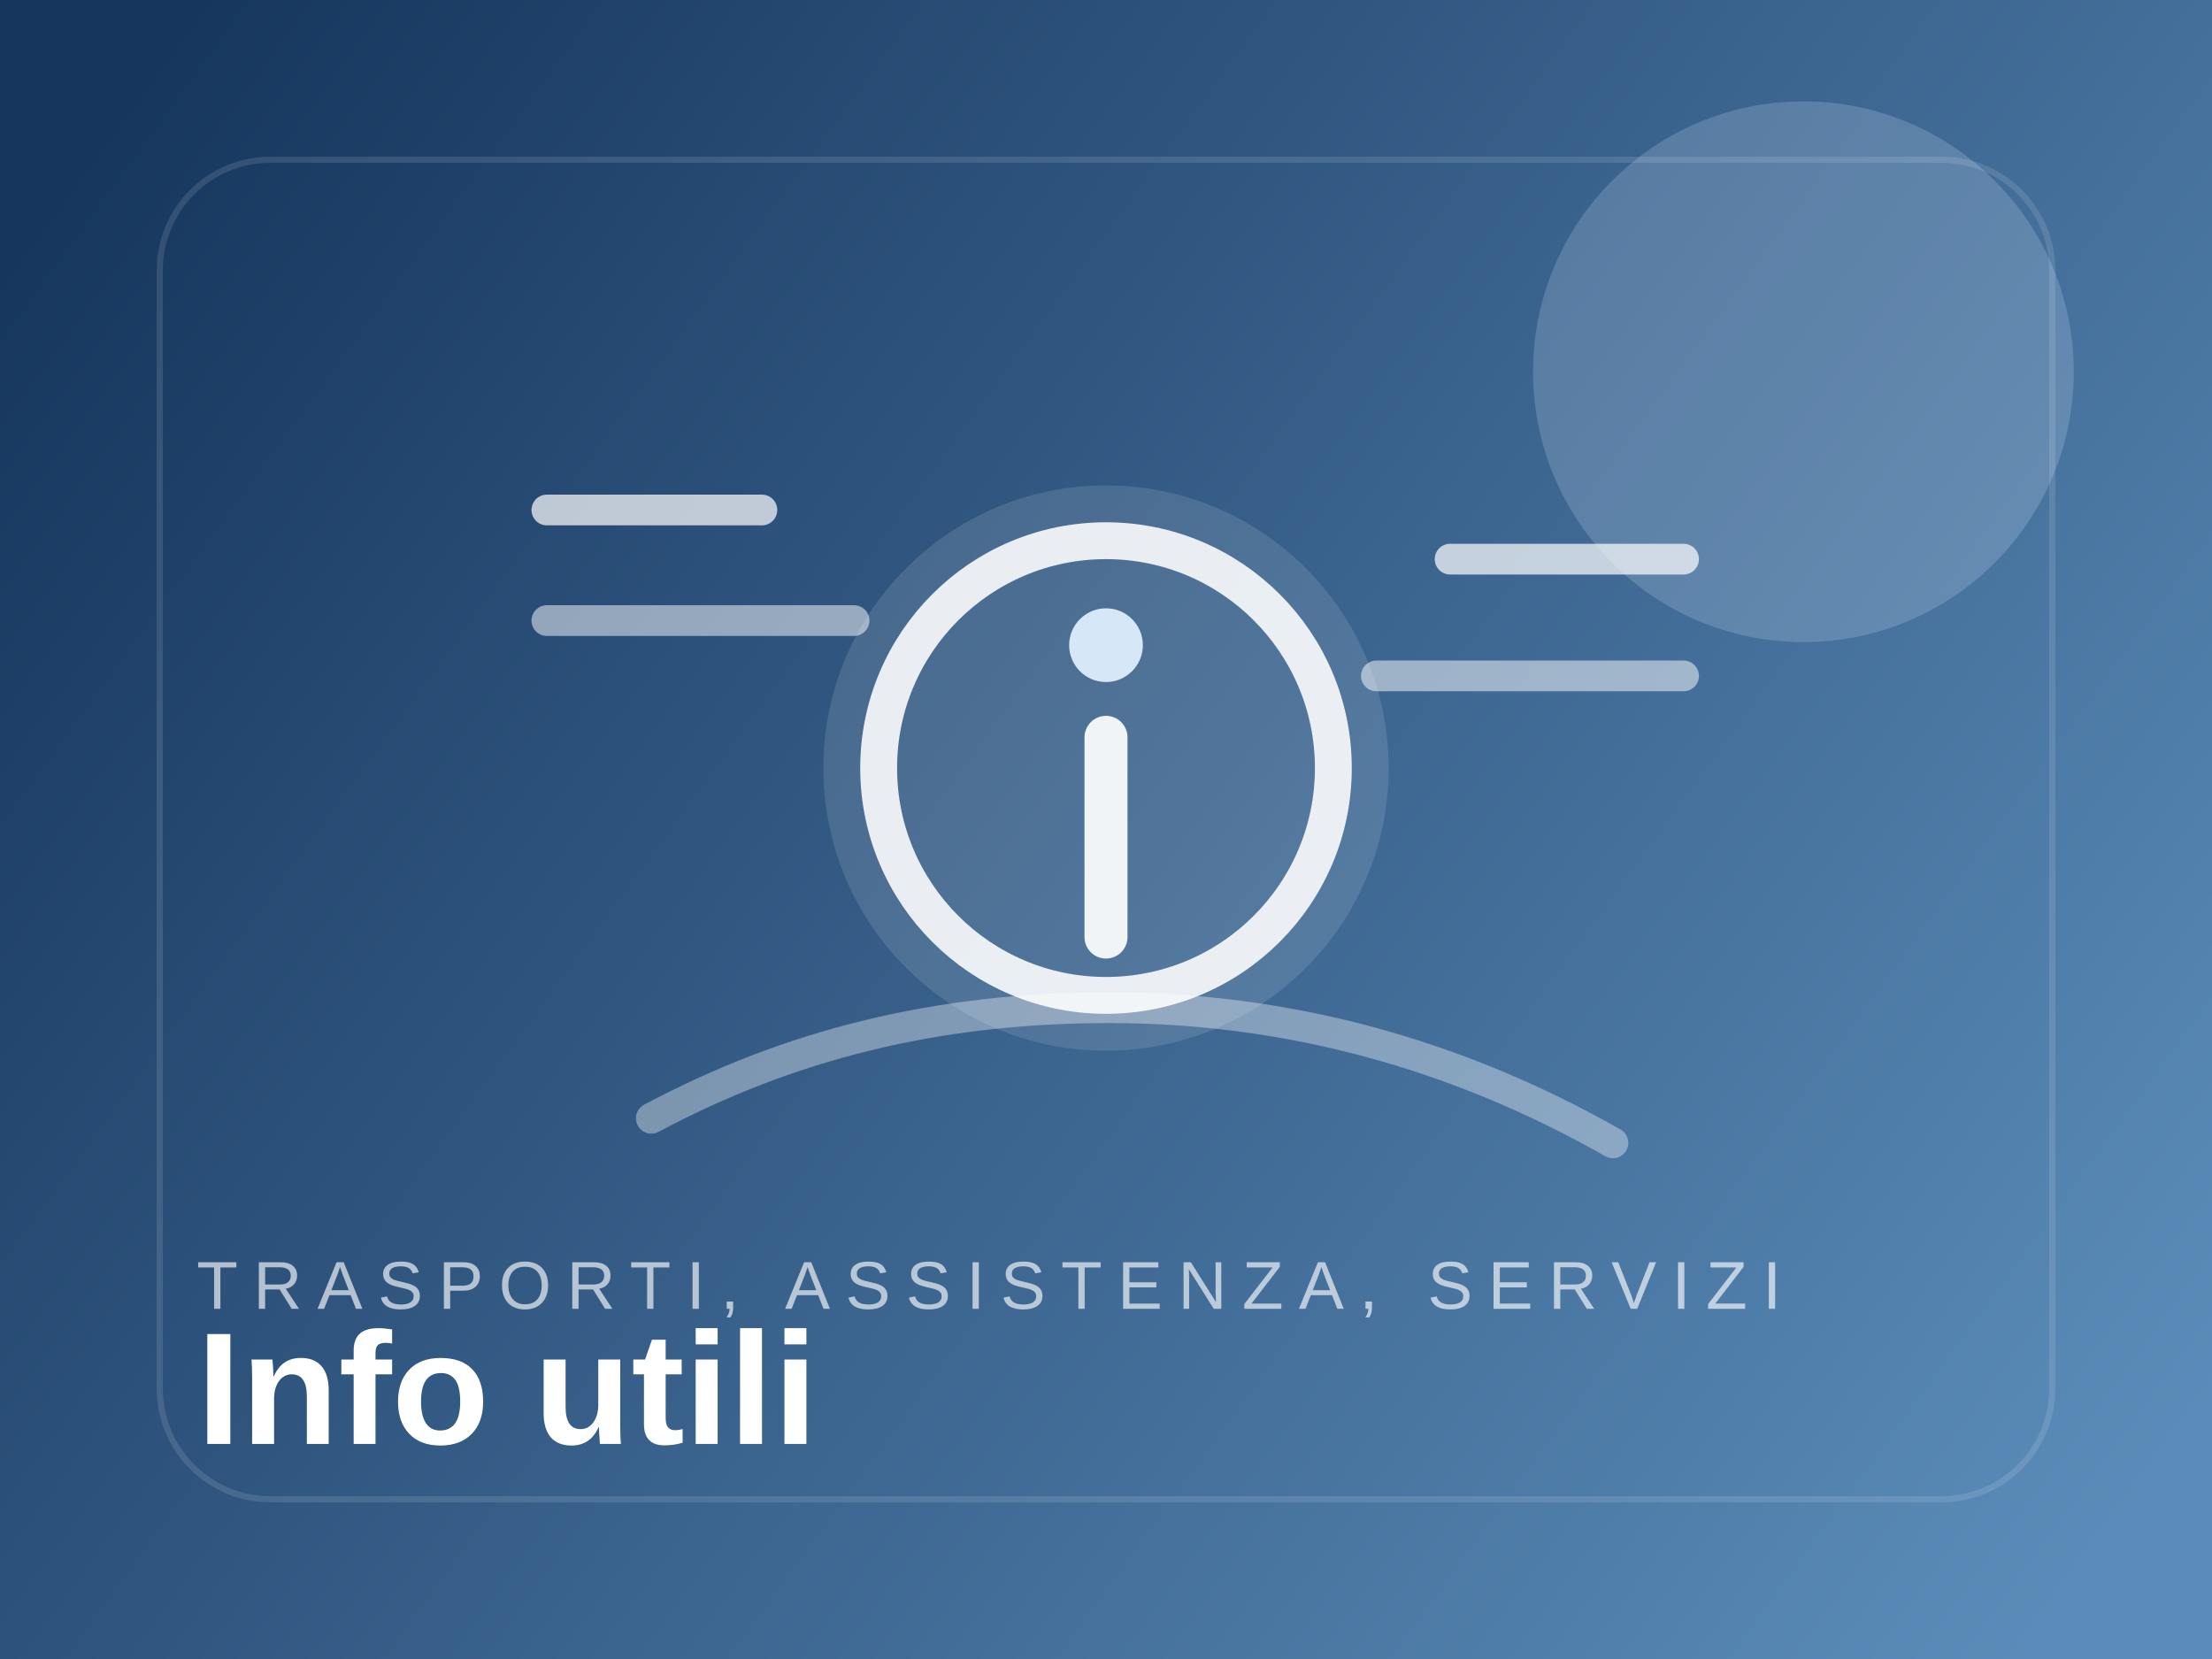
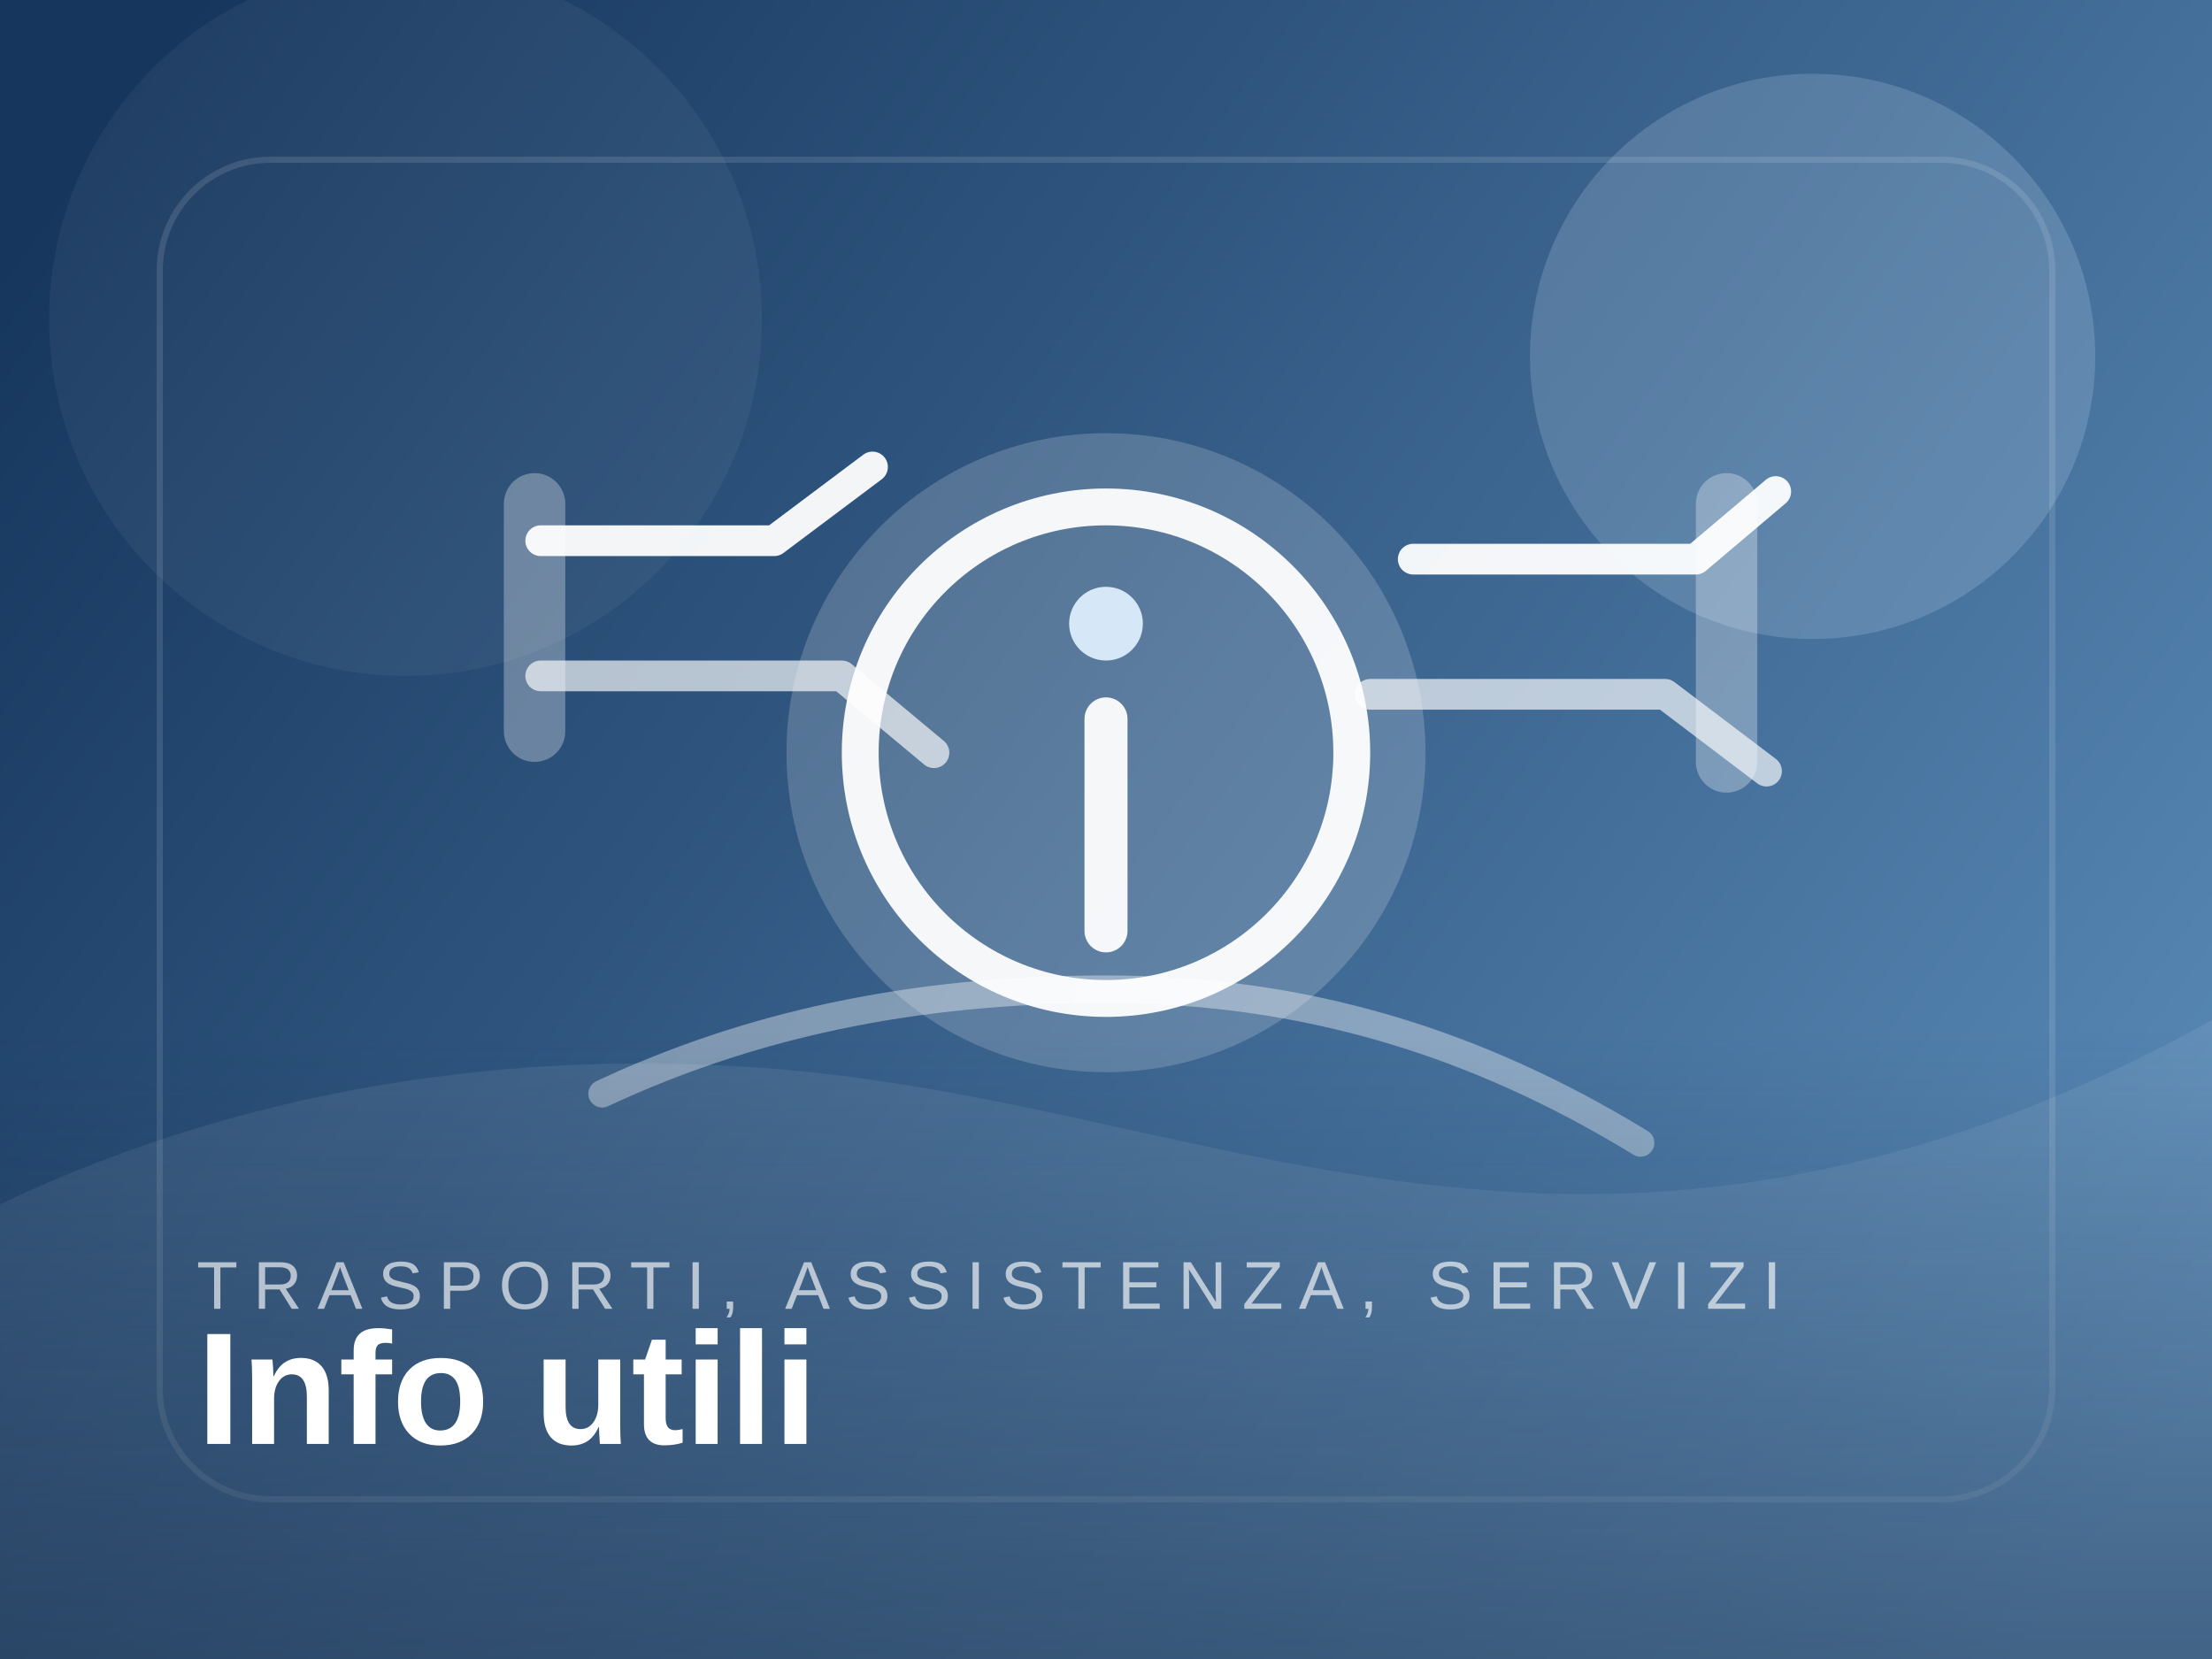
<svg xmlns="http://www.w3.org/2000/svg" viewBox="0 0 720 540" fill="none">
  <rect width="720" height="540" fill="url(#bg)" />
-   <circle cx="587" cy="121" r="88" fill="#D6E8F8" opacity="0.2" />
-   <circle cx="360" cy="250" r="92" fill="rgba(255,255,255,0.12)" />
-   <circle cx="360" cy="250" r="74" stroke="rgba(255,255,255,0.88)" stroke-width="12" />
-   <circle cx="360" cy="210" r="12" fill="#D6E8F8" />
-   <path d="M360 240V305" stroke="rgba(255,255,255,0.92)" stroke-width="14" stroke-linecap="round" />
-   <path d="M212 364C257 340 305 328 361 328C419 328 474 343 525 372" fill="none" stroke="rgba(255,255,255,0.36)" stroke-width="10" stroke-linecap="round" />
-   <path d="M178 166H248" stroke="rgba(255,255,255,0.7)" stroke-width="10" stroke-linecap="round" />
-   <path d="M178 202H278" stroke="rgba(255,255,255,0.5)" stroke-width="10" stroke-linecap="round" />
-   <path d="M472 182H548" stroke="rgba(255,255,255,0.7)" stroke-width="10" stroke-linecap="round" />
-   <path d="M448 220H548" stroke="rgba(255,255,255,0.5)" stroke-width="10" stroke-linecap="round" />
+   <circle cx="590" cy="116" r="92" fill="#D6E8F8" opacity="0.18" />
+   <circle cx="132" cy="104" r="116" fill="#FFFFFF" opacity="0.05" />
+   <path d="M0 392C84 352 176 340 264 349C339 357 406 381 479 387C555 394 634 380 720 332V540H0V392Z" fill="rgba(255,255,255,0.08)" />
+   <circle cx="360" cy="245" r="104" fill="rgba(255,255,255,0.18)" />
+   <circle cx="360" cy="245" r="80" fill="none" stroke="rgba(255,255,255,0.94)" stroke-width="12" />
+   <circle cx="360" cy="203" r="12" fill="#D6E8F8" />
+   <path d="M360 234V303" stroke="rgba(255,255,255,0.94)" stroke-width="14" stroke-linecap="round" />
+   <path d="M196 356C243 334 296 322 360 322C424 322 480 339 534 372" fill="none" stroke="rgba(255,255,255,0.38)" stroke-width="9" stroke-linecap="round" />
+   <path d="M176 176H252L284 152" stroke="rgba(255,255,255,0.94)" stroke-width="10" stroke-linecap="round" stroke-linejoin="round" />
+   <path d="M176 220H274L304 245" stroke="rgba(255,255,255,0.66)" stroke-width="10" stroke-linecap="round" stroke-linejoin="round" />
+   <path d="M460 182H552L578 160" stroke="rgba(255,255,255,0.94)" stroke-width="10" stroke-linecap="round" stroke-linejoin="round" />
+   <path d="M446 226H542L575 251" stroke="rgba(255,255,255,0.66)" stroke-width="10" stroke-linecap="round" stroke-linejoin="round" />
+   <rect x="164" y="154" width="20" height="94" rx="10" fill="rgba(255,255,255,0.3)" />
+   <rect x="552" y="154" width="20" height="104" rx="10" fill="rgba(255,255,255,0.3)" />
  <rect x="52" y="52" width="616" height="436" rx="36" stroke="rgba(255,255,255,0.12)" stroke-width="2" />
+   <rect x="0" y="336" width="720" height="204" fill="url(#bottomFade)" />
  <text x="64" y="426" fill="#FFFFFF" fill-opacity="0.64" font-size="22" letter-spacing="5" font-family="Arial, sans-serif">TRASPORTI, ASSISTENZA, SERVIZI</text>
  <text x="64" y="470" fill="#FFFFFF" font-size="52" font-weight="700" font-family="Arial, sans-serif">Info utili</text>
  <defs>
    <linearGradient id="bg" x1="38" y1="34" x2="684" y2="506" gradientUnits="userSpaceOnUse">
      <stop stop-color="#16365D" />
      <stop offset="1" stop-color="#5B8CB9" />
    </linearGradient>
+     <linearGradient id="bottomFade" x1="360" y1="336" x2="360" y2="540" gradientUnits="userSpaceOnUse">
+       <stop stop-color="rgba(16,36,63,0)" />
+       <stop offset="1" stop-color="rgba(16,36,63,0.44)" />
+     </linearGradient>
  </defs>
</svg>
